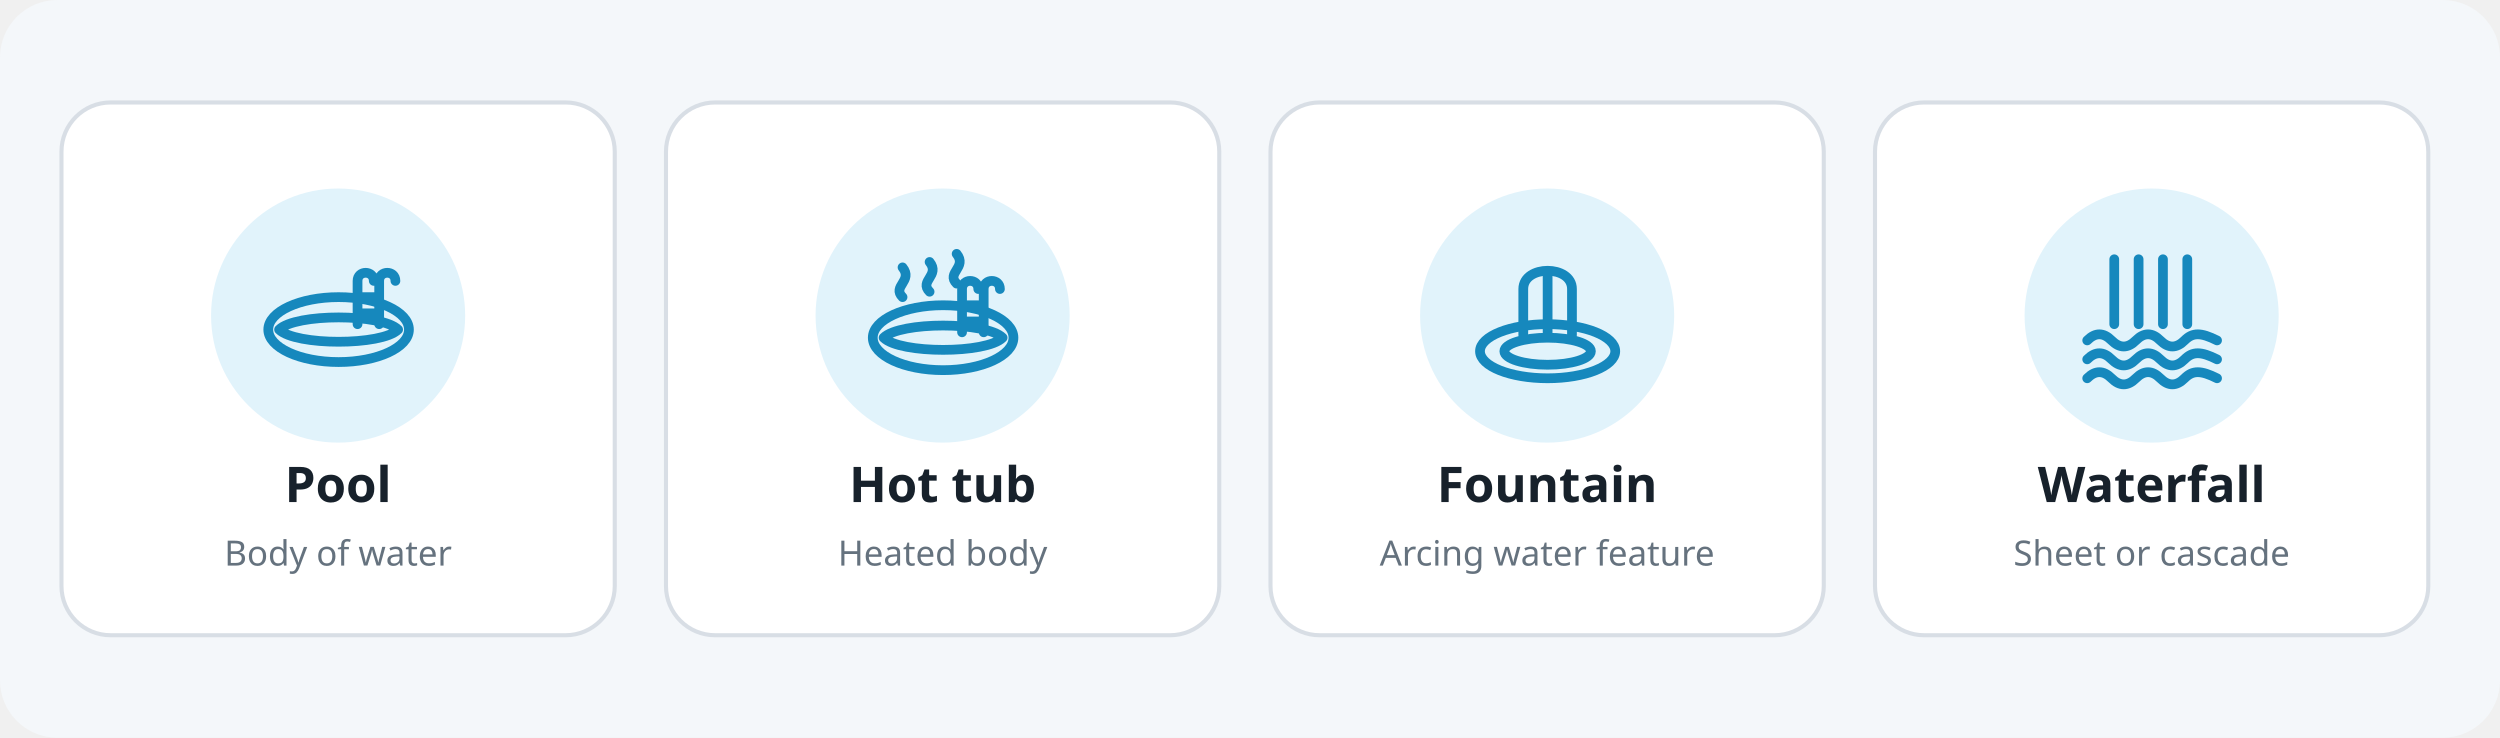
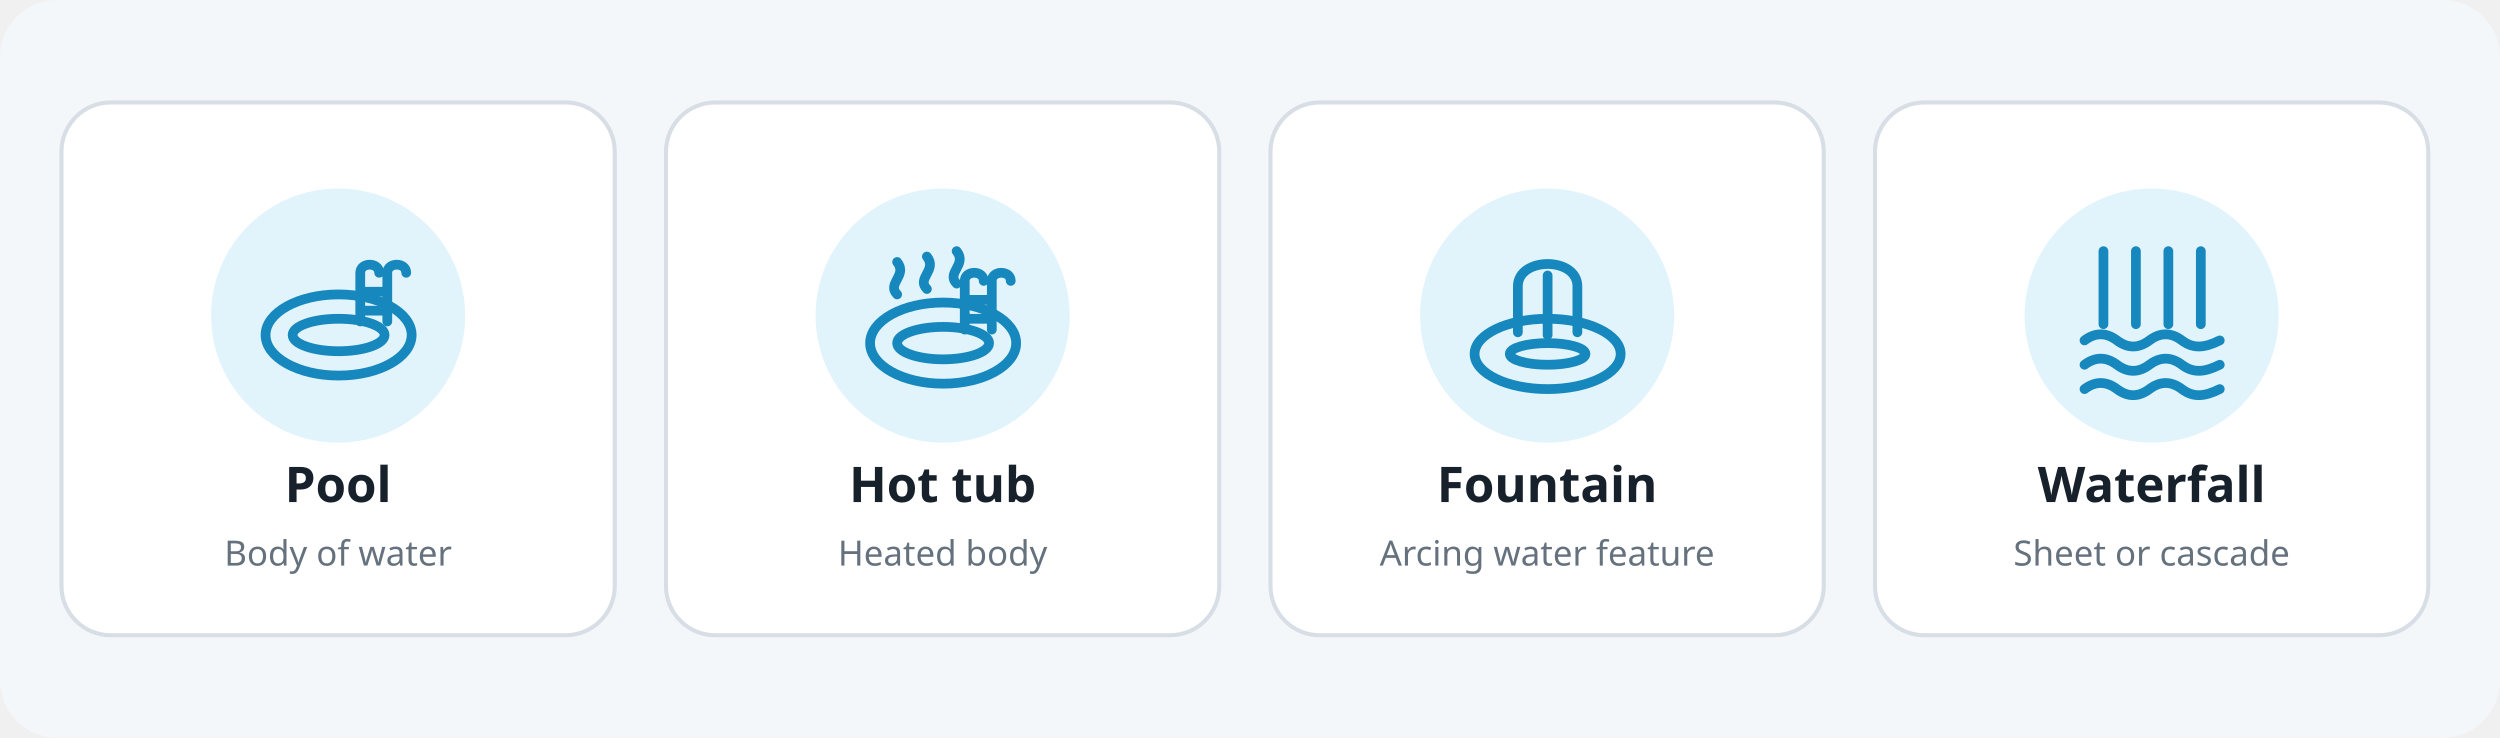
<svg xmlns="http://www.w3.org/2000/svg" viewBox="0 0 1220 360" role="img" aria-labelledby="title desc">
  <rect width="1220" height="360" rx="28" fill="#f4f7fa" />
  <style>
    .card{fill:#fff;stroke:#d8dee5;stroke-width:2}.icon-bg{fill:#e1f3fb}.icon{fill:none;stroke:#1688bd;stroke-width:3.6;stroke-linecap:round;stroke-linejoin:round}.label{font:600 24px system-ui,sans-serif;fill:#17212b}.hint{font:17px system-ui,sans-serif;fill:#65727e}
  </style>
  <g transform="translate(30 50)">
    <rect class="card" width="270" height="260" rx="24" />
    <circle class="icon-bg" cx="135" cy="104" r="62" />
    <g class="icon" transform="translate(93 62) scale(1.32)">
-       <ellipse cx="32" cy="37" rx="26" ry="12" />
-       <path d="M10 37c6-6 38-6 44 0-6 6-38 6-44 0z" />
-       <path d="M39 35V19c0-4 6-4 6 0M47 35V19c0-4 6-4 6 0M39 25h8M39 31h8" />
+       <ellipse cx="32" cy="39" rx="27" ry="15" />
+       <ellipse cx="32" cy="39" rx="17" ry="6" />
+       <path d="M40 34V16c0-4 7-4 7 0M50 34V16c0-4 7-4 7 0M40 23h10M40 30h10" />
    </g>
    <text class="label" x="135" y="195" text-anchor="middle">Pool</text>
    <text class="hint" x="135" y="226" text-anchor="middle">Body of water</text>
  </g>
  <g transform="translate(325 50)">
    <rect class="card" width="270" height="260" rx="24" />
    <circle class="icon-bg" cx="135" cy="104" r="62" />
    <g class="icon" transform="translate(93 62) scale(1.32)">
-       <ellipse cx="32" cy="40" rx="26" ry="12" />
-       <path d="M10 40c6-6 38-6 44 0-6 6-38 6-44 0z" />
-       <path d="M39 38V22c0-4 6-4 6 0M47 38V22c0-4 6-4 6 0M39 28h8M39 34h8" />
-       <path d="M17 25c-4-4 4-6 0-11M27 23c-4-4 4-6 0-11M37 20c-4-4 4-6 0-11" />
+       <ellipse cx="32" cy="42" rx="27" ry="15" />
+       <ellipse cx="32" cy="42" rx="17" ry="6" />
+       <path d="M40 37V19c0-4 7-4 7 0M50 37V19c0-4 7-4 7 0M40 26h10M40 33h10" />
+       <path d="M15 24c-4-4 4-7 0-12M26 22c-4-4 4-7 0-12M37 20c-4-4 4-7 0-12" />
    </g>
    <text class="label" x="135" y="195" text-anchor="middle">Hot tub</text>
    <text class="hint" x="135" y="226" text-anchor="middle">Heated body</text>
  </g>
  <g transform="translate(620 50)">
    <rect class="card" width="270" height="260" rx="24" />
    <circle class="icon-bg" cx="135" cy="104" r="62" />
    <g class="icon" transform="translate(93 62) scale(1.32)">
-       <ellipse cx="32" cy="45" rx="25" ry="10" />
-       <ellipse cx="32" cy="45" rx="16" ry="5" />
-       <path d="M23 39V22c0-9 18-9 18 0v17" />
+       <ellipse cx="32" cy="46" rx="27" ry="13" />
+       <ellipse cx="32" cy="46" rx="14" ry="4" />
+       <path d="M21 38V21c0-11 22-11 22 0v17" />
      <path d="M32 17v22" />
    </g>
    <text class="label" x="135" y="195" text-anchor="middle">Fountain</text>
    <text class="hint" x="135" y="226" text-anchor="middle">Arcing water feature</text>
  </g>
  <g transform="translate(915 50)">
    <rect class="card" width="270" height="260" rx="24" />
    <circle class="icon-bg" cx="135" cy="104" r="62" />
    <g class="icon" transform="translate(93 62) scale(1.32)">
-       <path d="M18 11v24M27 11v24M36 11v24M45 11v24" />
-       <path d="M8 41c3-3 6-3 9 0s6 3 9 0 6-3 9 0 6 3 9 0 6-3 12 0" />
-       <path d="M8 48c3-3 6-3 9 0s6 3 9 0 6-3 9 0 6 3 9 0 6-3 12 0" />
-       <path d="M8 55c3-3 6-3 9 0s6 3 9 0 6-3 9 0 6 3 9 0 6-3 12 0" />
+       <path d="M14 8v27M26 8v27M38 8v27M50 8v27" />
+       <path d="M7 41c4-3 8-3 12 0s8 3 12 0 8-3 12 0 8 3 14 0" />
+       <path d="M7 50c4-3 8-3 12 0s8 3 12 0 8-3 12 0 8 3 14 0" />
+       <path d="M7 59c4-3 8-3 12 0s8 3 12 0 8-3 12 0 8 3 14 0" />
    </g>
    <text class="label" x="135" y="195" text-anchor="middle">Waterfall</text>
    <text class="hint" x="135" y="226" text-anchor="middle">Sheet or cascade</text>
  </g>
</svg>
